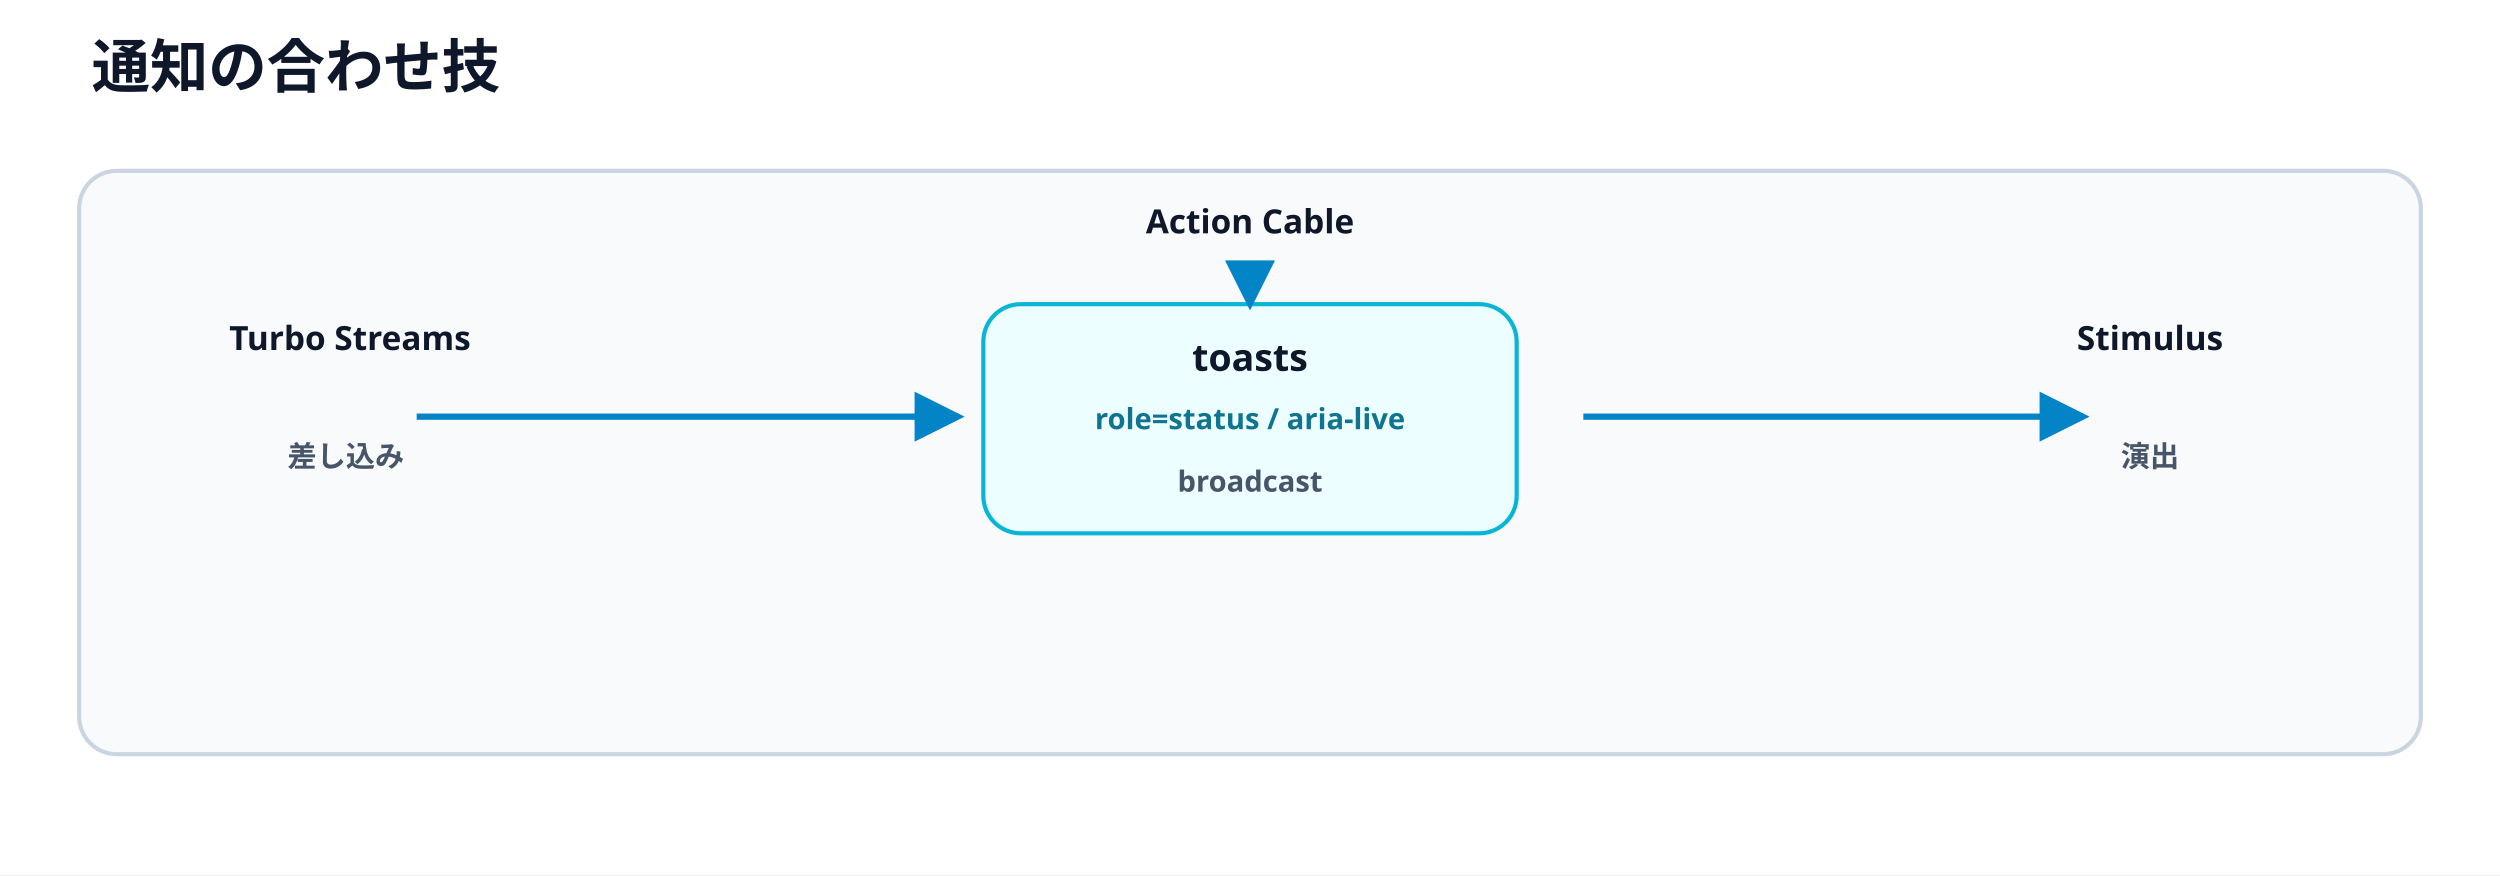
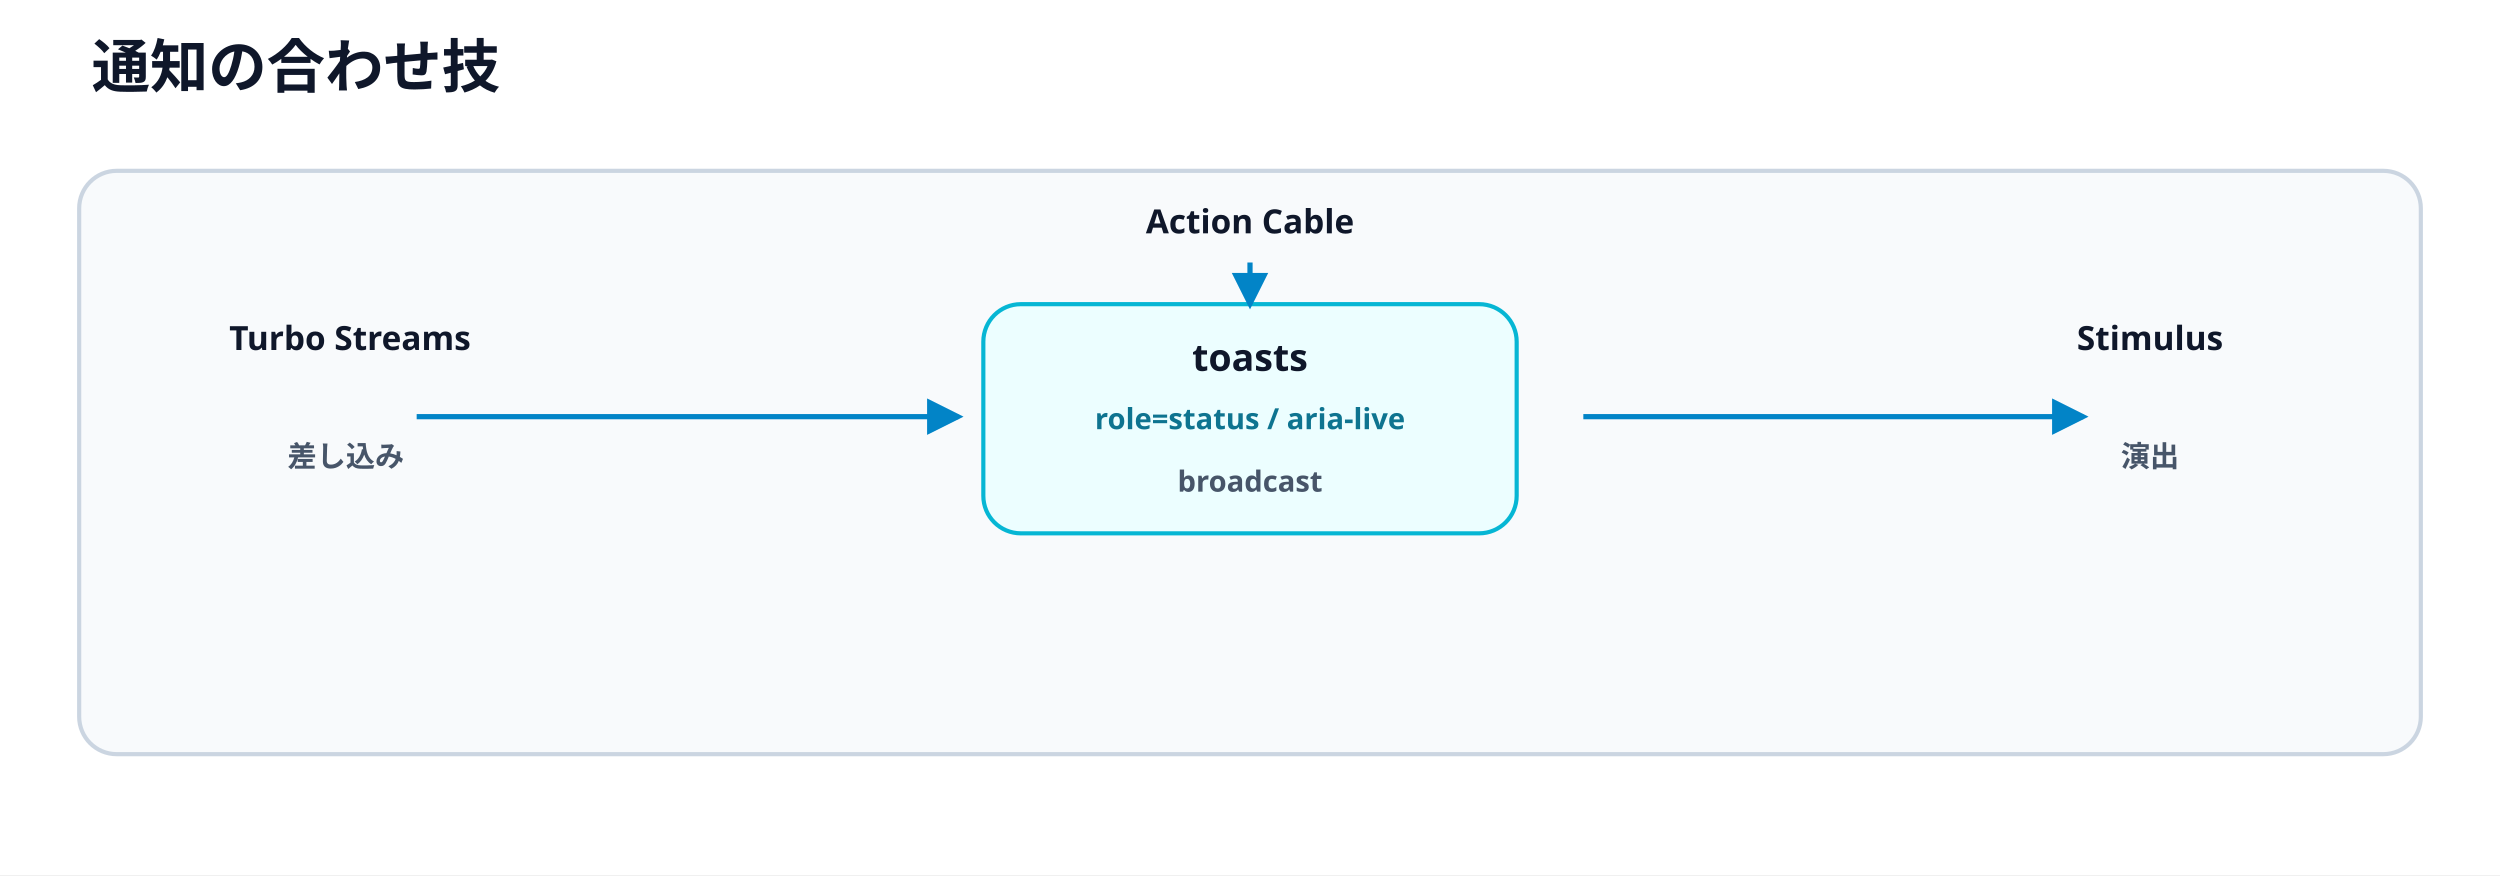
<svg xmlns="http://www.w3.org/2000/svg" width="1200" height="420" viewBox="0 0 1200 420" role="img" aria-labelledby="title desc">
  <defs>
-     <marker id="arrow" markerWidth="8" markerHeight="8" refX="7" refY="4" orient="auto">
-       <path d="M0,0 L8,4 L0,8 z" fill="#0284c7" />
+     <marker id="arrow" markerWidth="7" markerHeight="7" refX="6" refY="3.5" orient="auto">
+       <path d="M0,0 L7,3.5 L0,7 z" fill="#0284c7" />
    </marker>
  </defs>
  <rect width="1200" height="420" fill="#ffffff" />
  <style>
    .title { font: 700 28px 'Hiragino Sans', 'Yu Gothic', sans-serif; fill: #0f172a; }
    .small { font: 600 15px 'Hiragino Sans', 'Yu Gothic', sans-serif; fill: #475569; }
    .tiny { font: 500 13px 'Hiragino Sans', 'Yu Gothic', sans-serif; fill: #64748b; }
  </style>
  <text x="44" y="42" class="title">通知の合わせ技</text>
  <rect x="38" y="82" width="1124" height="280" rx="18" fill="#f8fafc" stroke="#cbd5e1" stroke-width="2" />
  <rect x="472" y="146" width="256" height="110" rx="18" fill="#ecfeff" stroke="#06b6d4" stroke-width="2" />
  <text x="600" y="178" text-anchor="middle" style="font: 700 18px 'Hiragino Sans', 'Yu Gothic', sans-serif; fill: #0f172a;">
    <tspan x="600" dy="0">toasts</tspan>
  </text>
  <text x="600" y="206" text-anchor="middle" style="font: 700 14px 'Hiragino Sans', 'Yu Gothic', sans-serif; fill: #0e7490;">
    <tspan x="600" dy="0">role=status / aria-live</tspan>
  </text>
-   <line x1="200" y1="200" x2="460" y2="200" stroke="#0284c7" stroke-width="3" fill="none" marker-end="url(#arrow)" />
-   <line x1="760" y1="200" x2="1000" y2="200" stroke="#0284c7" stroke-width="3" fill="none" marker-end="url(#arrow)" />
-   <line x1="600" y1="126" x2="600" y2="146" stroke="#0284c7" stroke-width="3" fill="none" marker-end="url(#arrow)" />
+   <line x1="200" y1="200" x2="460" y2="200" stroke="#0284c7" stroke-width="2.5" fill="none" marker-end="url(#arrow)" />
+   <line x1="760" y1="200" x2="1000" y2="200" stroke="#0284c7" stroke-width="2.5" fill="none" marker-end="url(#arrow)" />
+   <line x1="600" y1="126" x2="600" y2="146" stroke="#0284c7" stroke-width="2.5" fill="none" marker-end="url(#arrow)" />
  <text x="168" y="168" text-anchor="middle" style="font: 700 16px 'Hiragino Sans', 'Yu Gothic', sans-serif; fill: #0f172a;">
    <tspan x="168" dy="0">Turbo Streams</tspan>
  </text>
  <text x="1032" y="168" text-anchor="middle" style="font: 700 16px 'Hiragino Sans', 'Yu Gothic', sans-serif; fill: #0f172a;">
    <tspan x="1032" dy="0">Stimulus</tspan>
  </text>
  <text x="600" y="112" text-anchor="middle" style="font: 700 16px 'Hiragino Sans', 'Yu Gothic', sans-serif; fill: #0f172a;">
    <tspan x="600" dy="0">Action Cable</tspan>
  </text>
  <text x="166" y="224" text-anchor="middle" style="font: 700 14px 'Hiragino Sans', 'Yu Gothic', sans-serif; fill: #475569;">
    <tspan x="166" dy="0">差し込み</tspan>
  </text>
  <text x="1032" y="224" text-anchor="middle" style="font: 700 14px 'Hiragino Sans', 'Yu Gothic', sans-serif; fill: #475569;">
    <tspan x="1032" dy="0">演出</tspan>
  </text>
  <text x="600" y="236" text-anchor="middle" style="font: 700 14px 'Hiragino Sans', 'Yu Gothic', sans-serif; fill: #475569;">
    <tspan x="600" dy="0">broadcast</tspan>
  </text>
</svg>
